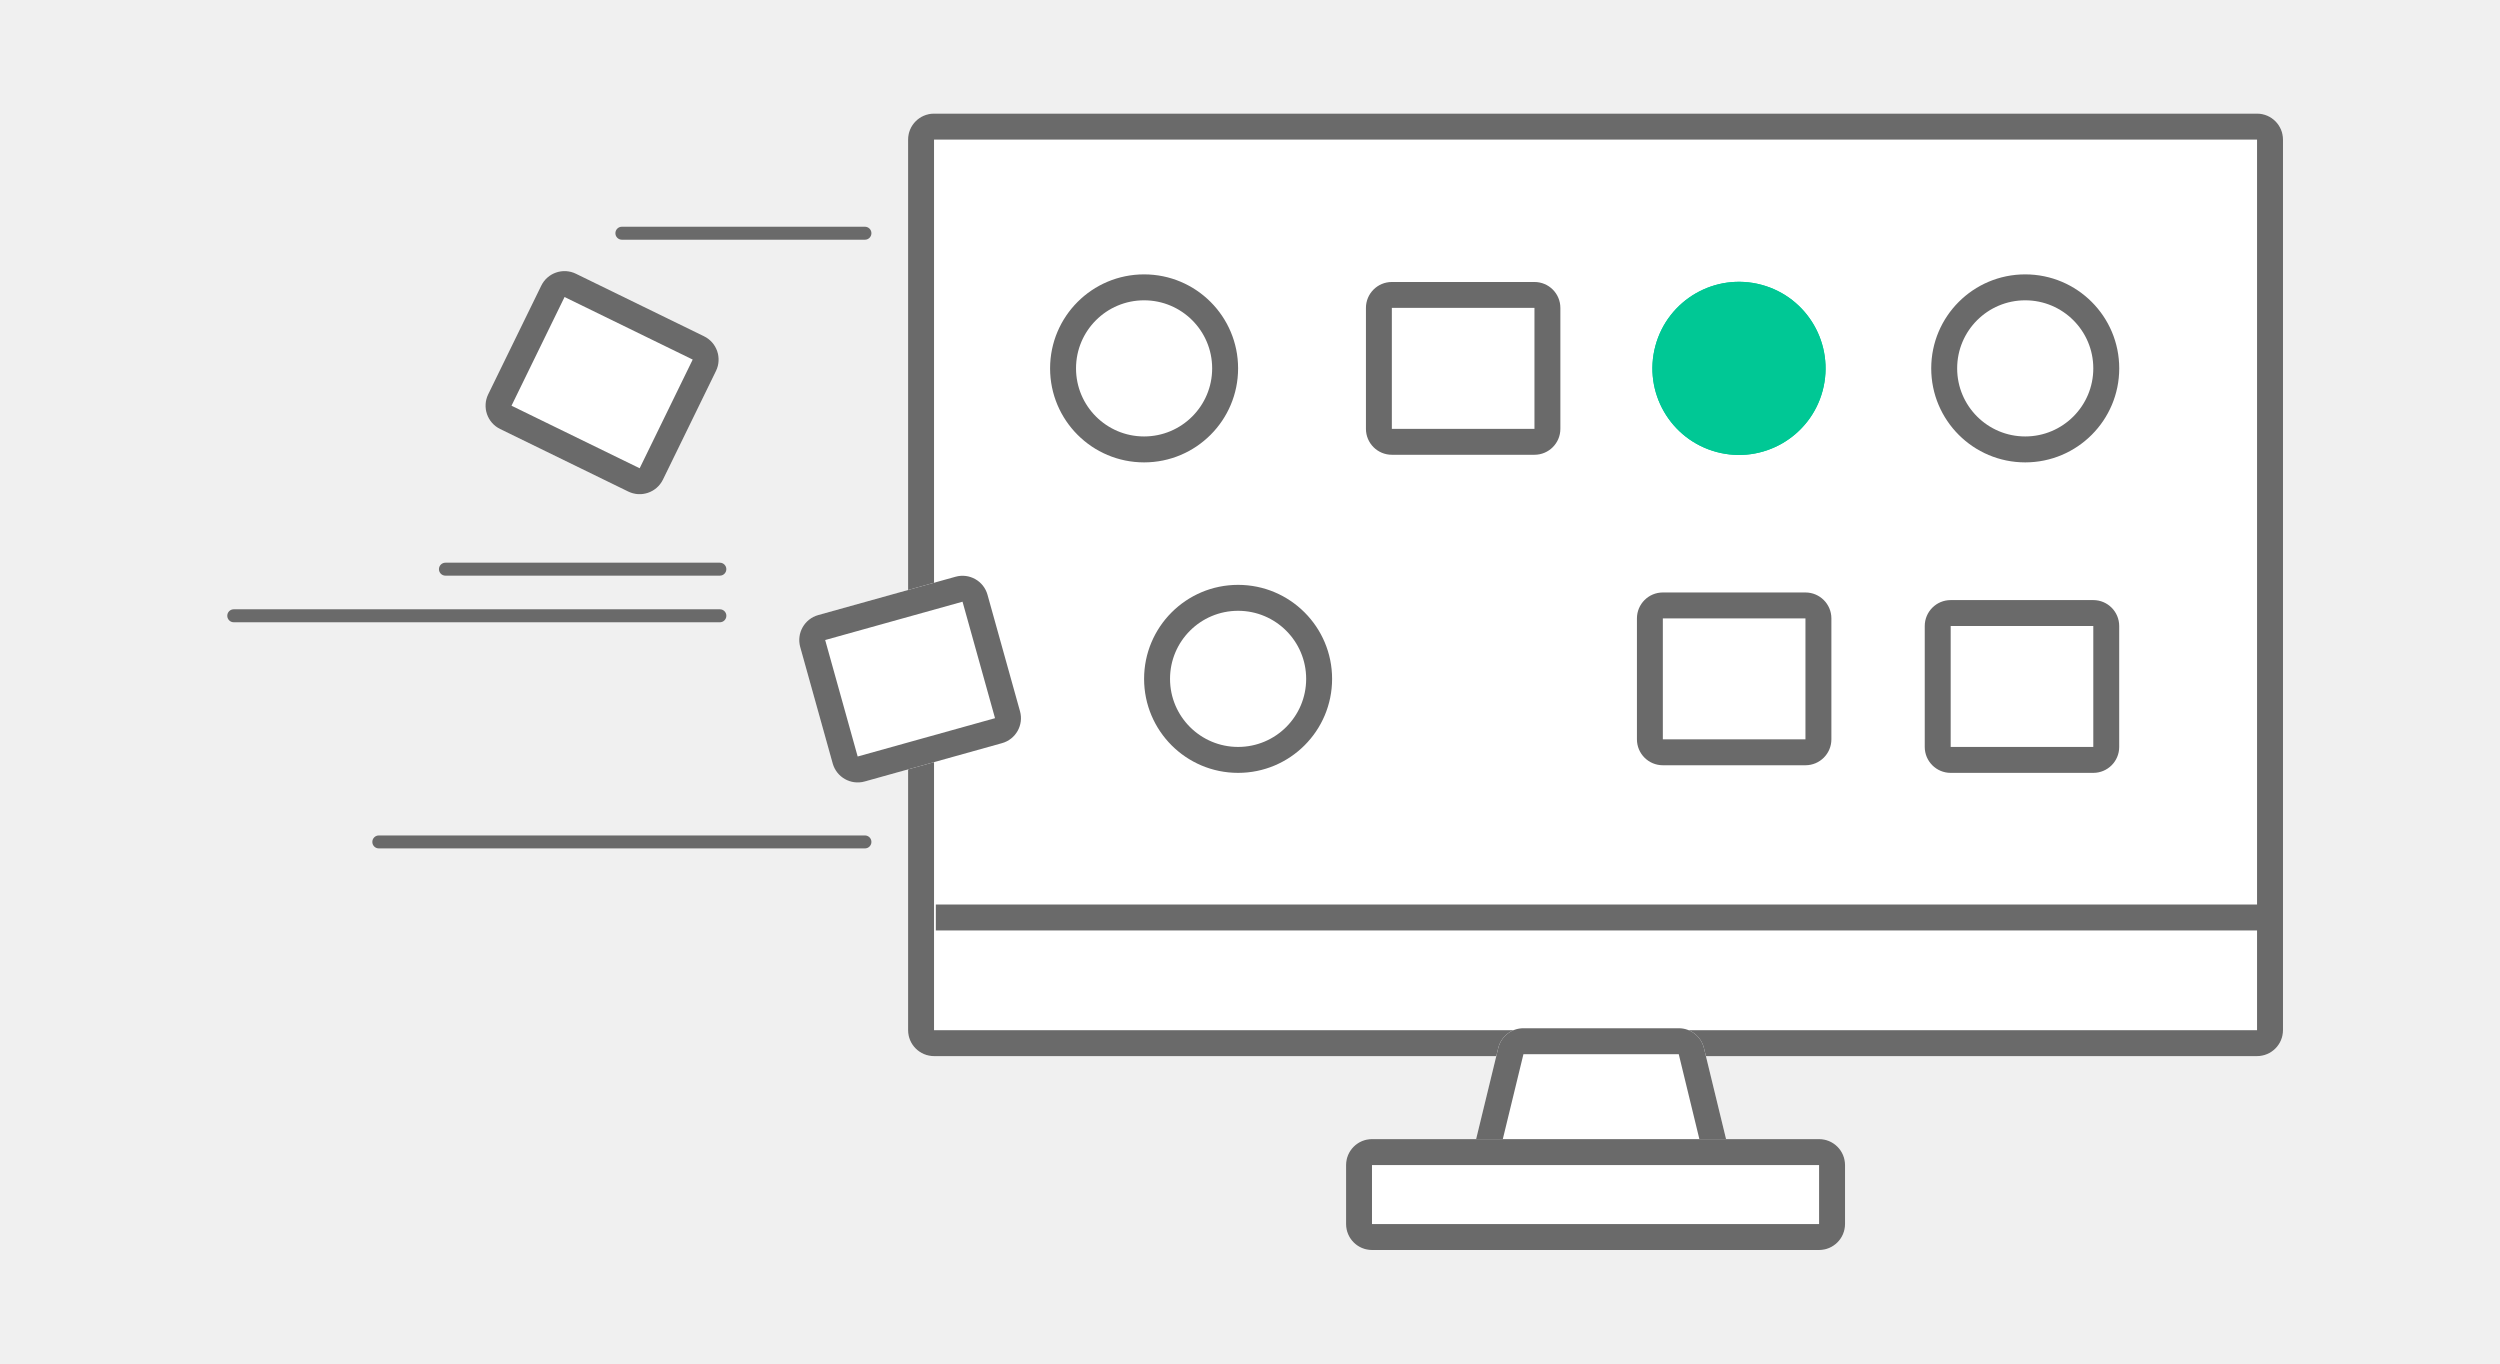
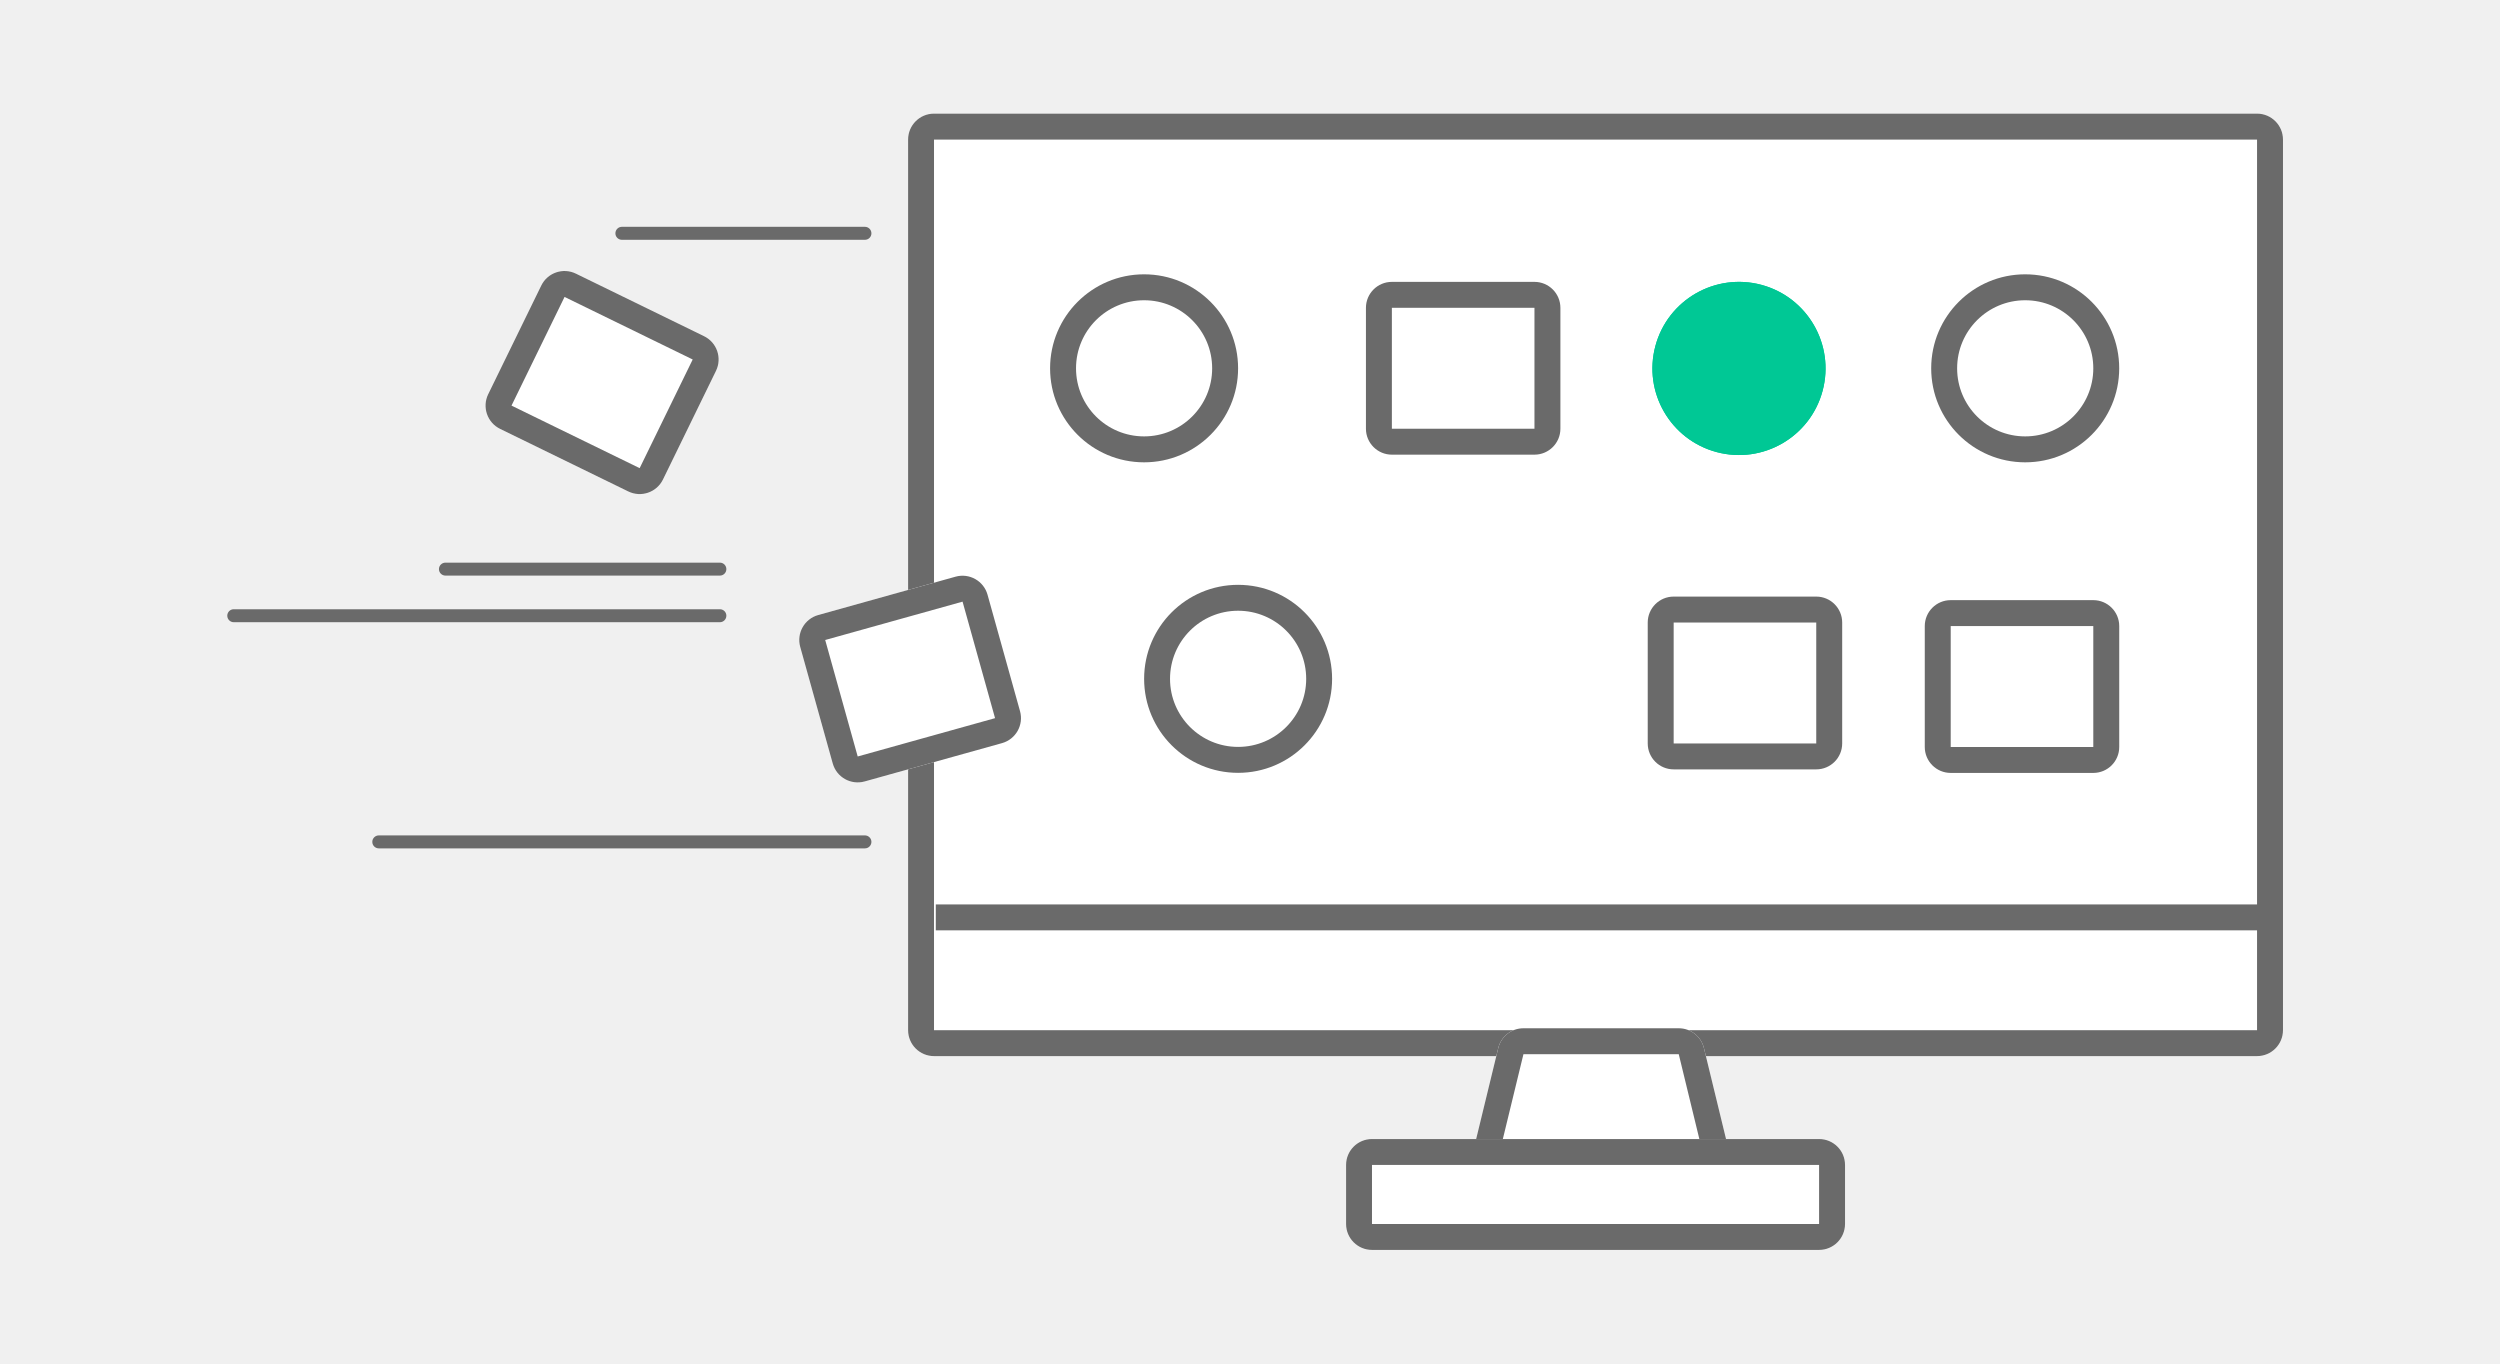
<svg xmlns="http://www.w3.org/2000/svg" width="88" height="48" viewBox="0 0 88 48" fill="none">
-   <path d="M31.965 4.913C31.965 4.409 32.374 4 32.878 4H79.448C79.952 4 80.361 4.409 80.361 4.913V36.262C80.361 36.766 79.952 37.175 79.448 37.175H32.878C32.374 37.175 31.965 36.766 31.965 36.262V4.913Z" fill="white" />
-   <path fill-rule="evenodd" clip-rule="evenodd" d="M79.448 4.913H32.878L32.878 36.262H79.448V4.913ZM32.878 4C32.374 4 31.965 4.409 31.965 4.913V36.262C31.965 36.766 32.374 37.175 32.878 37.175H79.448C79.952 37.175 80.361 36.766 80.361 36.262V4.913C80.361 4.409 79.952 4 79.448 4H32.878Z" fill="#6A6A6A" />
-   <path d="M52.738 36.892C52.838 36.482 53.204 36.194 53.625 36.194H59.092C59.513 36.194 59.879 36.482 59.979 36.892L60.768 40.14C60.907 40.715 60.472 41.268 59.881 41.268H52.836C52.245 41.268 51.809 40.715 51.949 40.14L52.738 36.892Z" fill="white" />
-   <path fill-rule="evenodd" clip-rule="evenodd" d="M59.092 37.107L53.625 37.107L52.836 40.355L59.881 40.355L59.092 37.107ZM53.625 36.194C53.204 36.194 52.838 36.482 52.738 36.892L51.949 40.14C51.809 40.715 52.245 41.268 52.836 41.268H59.881C60.472 41.268 60.907 40.715 60.768 40.14L59.979 36.892C59.879 36.482 59.513 36.194 59.092 36.194H53.625Z" fill="#6A6A6A" />
-   <path d="M47.382 41.01C47.382 40.506 47.79 40.097 48.294 40.097H64.032C64.536 40.097 64.945 40.506 64.945 41.01V43.087C64.945 43.591 64.536 44 64.032 44H48.294C47.79 44 47.382 43.591 47.382 43.087V41.01Z" fill="white" />
-   <path fill-rule="evenodd" clip-rule="evenodd" d="M64.032 41.01H48.294L48.294 43.087L64.032 43.087L64.032 41.01ZM48.294 40.097C47.79 40.097 47.382 40.506 47.382 41.01V43.087C47.382 43.591 47.79 44 48.294 44H64.032C64.536 44 64.945 43.591 64.945 43.087V41.01C64.945 40.506 64.536 40.097 64.032 40.097H48.294Z" fill="#6A6A6A" />
-   <path fill-rule="evenodd" clip-rule="evenodd" d="M79.775 32.752H32.941V31.839H79.775V32.752Z" fill="#6A6A6A" />
-   <path fill-rule="evenodd" clip-rule="evenodd" d="M8 21.675C8 21.801 8.102 21.904 8.228 21.904L25.34 21.904C25.466 21.904 25.568 21.801 25.568 21.675C25.568 21.549 25.466 21.447 25.34 21.447L8.228 21.447C8.102 21.447 8 21.549 8 21.675Z" fill="#6A6A6A" />
-   <path fill-rule="evenodd" clip-rule="evenodd" d="M30.674 8.209C30.674 8.335 30.572 8.438 30.446 8.438L21.89 8.438C21.764 8.438 21.662 8.335 21.662 8.209C21.662 8.083 21.764 7.981 21.89 7.981L30.446 7.981C30.572 7.981 30.674 8.083 30.674 8.209Z" fill="#6A6A6A" />
-   <path fill-rule="evenodd" clip-rule="evenodd" d="M30.674 29.636C30.674 29.762 30.572 29.864 30.446 29.864L13.334 29.864C13.208 29.864 13.106 29.762 13.106 29.636C13.106 29.51 13.208 29.408 13.334 29.408L30.446 29.408C30.572 29.408 30.674 29.51 30.674 29.636Z" fill="#6A6A6A" />
-   <path fill-rule="evenodd" clip-rule="evenodd" d="M15.451 20.035C15.451 20.161 15.553 20.263 15.679 20.263H25.339C25.465 20.263 25.567 20.161 25.567 20.035C25.567 19.909 25.465 19.807 25.339 19.807H15.679C15.553 19.807 15.451 19.909 15.451 20.035Z" fill="#6A6A6A" />
-   <path d="M19.052 10.055C19.273 9.602 19.819 9.414 20.272 9.635L24.783 11.837C25.236 12.058 25.424 12.605 25.203 13.058L23.336 16.883C23.115 17.336 22.568 17.524 22.115 17.303L17.604 15.101C17.151 14.88 16.963 14.333 17.184 13.88L19.052 10.055Z" fill="white" />
-   <path fill-rule="evenodd" clip-rule="evenodd" d="M24.383 12.657L19.872 10.455L18.005 14.281L22.516 16.483L24.383 12.657ZM20.272 9.635C19.819 9.414 19.273 9.602 19.052 10.055L17.184 13.88C16.963 14.333 17.151 14.88 17.604 15.101L22.115 17.303C22.568 17.524 23.115 17.336 23.336 16.883L25.203 13.058C25.424 12.605 25.236 12.058 24.783 11.837L20.272 9.635Z" fill="#6A6A6A" />
-   <path d="M28.167 22.775C28.032 22.289 28.316 21.786 28.801 21.65L33.636 20.301C34.121 20.166 34.625 20.449 34.76 20.935L35.904 25.035C36.04 25.52 35.756 26.024 35.271 26.159L30.436 27.509C29.95 27.644 29.447 27.36 29.311 26.875L28.167 22.775Z" fill="white" />
-   <path fill-rule="evenodd" clip-rule="evenodd" d="M33.881 21.18L29.046 22.529L30.19 26.629L35.025 25.28L33.881 21.18ZM28.801 21.65C28.316 21.786 28.032 22.289 28.167 22.775L29.311 26.875C29.447 27.36 29.95 27.644 30.436 27.509L35.271 26.159C35.756 26.024 36.04 25.52 35.904 25.035L34.76 20.935C34.625 20.449 34.121 20.166 33.636 20.301L28.801 21.65Z" fill="#6A6A6A" />
-   <path d="M48.081 10.838C48.081 10.334 48.489 9.926 48.993 9.926H54.013C54.517 9.926 54.925 10.334 54.925 10.838V15.095C54.925 15.599 54.517 16.008 54.013 16.008H48.993C48.489 16.008 48.081 15.599 48.081 15.095V10.838Z" fill="white" />
-   <path fill-rule="evenodd" clip-rule="evenodd" d="M54.013 10.838H48.993L48.993 15.095H54.013V10.838ZM48.993 9.926C48.489 9.926 48.081 10.334 48.081 10.838V15.095C48.081 15.599 48.489 16.008 48.993 16.008H54.013C54.517 16.008 54.925 15.599 54.925 15.095V10.838C54.925 10.334 54.517 9.926 54.013 9.926H48.993Z" fill="#6A6A6A" />
-   <path d="M57.62 21.768C57.62 21.264 58.028 20.855 58.532 20.855H63.552C64.056 20.855 64.465 21.264 64.465 21.768V26.024C64.465 26.529 64.056 26.937 63.552 26.937H58.532C58.028 26.937 57.62 26.529 57.62 26.024V21.768Z" fill="white" />
-   <path fill-rule="evenodd" clip-rule="evenodd" d="M63.552 21.768H58.532L58.532 26.024H63.552V21.768ZM58.532 20.855C58.028 20.855 57.62 21.264 57.62 21.768V26.024C57.62 26.529 58.028 26.937 58.532 26.937H63.552C64.056 26.937 64.465 26.529 64.465 26.024V21.768C64.465 21.264 64.056 20.855 63.552 20.855H58.532Z" fill="#6A6A6A" />
-   <path d="M67.751 26.292C67.751 26.797 68.16 27.205 68.664 27.205H73.684C74.188 27.205 74.596 26.797 74.596 26.292V22.036C74.596 21.532 74.188 21.123 73.684 21.123H68.664C68.16 21.123 67.751 21.532 67.751 22.036V26.292Z" fill="white" />
-   <path fill-rule="evenodd" clip-rule="evenodd" d="M73.684 26.292H68.664L68.664 22.036H73.684V26.292ZM68.664 27.205C68.16 27.205 67.751 26.797 67.751 26.292V22.036C67.751 21.532 68.16 21.123 68.664 21.123H73.684C74.188 21.123 74.596 21.532 74.596 22.036V26.292C74.596 26.797 74.188 27.205 73.684 27.205H68.664Z" fill="#6A6A6A" />
-   <path d="M43.581 12.967C43.581 14.794 42.099 16.276 40.272 16.276C38.444 16.276 36.963 14.794 36.963 12.967C36.963 11.139 38.444 9.658 40.272 9.658C42.099 9.658 43.581 11.139 43.581 12.967Z" fill="white" />
-   <path fill-rule="evenodd" clip-rule="evenodd" d="M40.272 15.363C41.595 15.363 42.668 14.29 42.668 12.967C42.668 11.643 41.595 10.571 40.272 10.571C38.948 10.571 37.876 11.643 37.876 12.967C37.876 14.29 38.948 15.363 40.272 15.363ZM40.272 16.276C42.099 16.276 43.581 14.794 43.581 12.967C43.581 11.139 42.099 9.658 40.272 9.658C38.444 9.658 36.963 11.139 36.963 12.967C36.963 14.794 38.444 16.276 40.272 16.276Z" fill="#6A6A6A" />
-   <path d="M46.89 23.896C46.89 25.724 45.408 27.205 43.581 27.205C41.753 27.205 40.272 25.724 40.272 23.896C40.272 22.069 41.753 20.587 43.581 20.587C45.408 20.587 46.89 22.069 46.89 23.896Z" fill="white" />
-   <path fill-rule="evenodd" clip-rule="evenodd" d="M43.581 26.292C44.904 26.292 45.977 25.22 45.977 23.896C45.977 22.573 44.904 21.5 43.581 21.5C42.258 21.5 41.185 22.573 41.185 23.896C41.185 25.22 42.258 26.292 43.581 26.292ZM43.581 27.205C45.408 27.205 46.89 25.724 46.89 23.896C46.89 22.069 45.408 20.587 43.581 20.587C41.753 20.587 40.272 22.069 40.272 23.896C40.272 25.724 41.753 27.205 43.581 27.205Z" fill="#6A6A6A" />
-   <path d="M74.597 12.967C74.597 14.794 73.115 16.276 71.288 16.276C69.46 16.276 67.979 14.794 67.979 12.967C67.979 11.139 69.46 9.658 71.288 9.658C73.115 9.658 74.597 11.139 74.597 12.967Z" fill="white" />
-   <path fill-rule="evenodd" clip-rule="evenodd" d="M71.288 15.363C72.611 15.363 73.684 14.29 73.684 12.967C73.684 11.643 72.611 10.571 71.288 10.571C69.965 10.571 68.892 11.643 68.892 12.967C68.892 14.29 69.965 15.363 71.288 15.363ZM71.288 16.276C73.115 16.276 74.597 14.794 74.597 12.967C74.597 11.139 73.115 9.658 71.288 9.658C69.46 9.658 67.979 11.139 67.979 12.967C67.979 14.794 69.46 16.276 71.288 16.276Z" fill="#6A6A6A" />
-   <path d="M64.156 13.756C63.72 15.381 62.049 16.346 60.424 15.91C58.798 15.475 57.833 13.804 58.269 12.178C58.705 10.553 60.375 9.588 62.001 10.024C63.627 10.459 64.591 12.13 64.156 13.756Z" fill="#00C895" />
-   <path fill-rule="evenodd" clip-rule="evenodd" d="M60.66 15.029C61.799 15.334 62.969 14.658 63.274 13.519C63.579 12.381 62.904 11.21 61.765 10.905C60.626 10.6 59.456 11.276 59.151 12.414C58.845 13.553 59.521 14.724 60.66 15.029ZM60.424 15.91C62.049 16.346 63.72 15.381 64.156 13.756C64.591 12.13 63.627 10.459 62.001 10.024C60.375 9.588 58.705 10.553 58.269 12.178C57.833 13.804 58.798 15.475 60.424 15.91Z" fill="#00C895" />
+   <path d="M31.965 4.913C31.965 4.409 32.373 4 32.877 4H79.448C79.952 4 80.361 4.409 80.361 4.913V36.262C80.361 36.766 79.952 37.175 79.448 37.175H32.877C32.373 37.175 31.965 36.766 31.965 36.262V4.913Z" fill="white" />
+   <path fill-rule="evenodd" clip-rule="evenodd" d="M79.448 4.913H32.877V36.262H79.448V4.913ZM32.877 4C32.373 4 31.965 4.409 31.965 4.913V36.262C31.965 36.766 32.373 37.175 32.877 37.175H79.448C79.952 37.175 80.361 36.766 80.361 36.262V4.913C80.361 4.409 79.952 4 79.448 4H32.877Z" fill="#6A6A6A" />
+   <path d="M52.738 36.893C52.838 36.483 53.204 36.195 53.625 36.195H59.092C59.513 36.195 59.879 36.483 59.979 36.893L60.768 40.141C60.907 40.715 60.472 41.269 59.881 41.269H52.836C52.245 41.269 51.809 40.715 51.949 40.141L52.738 36.893Z" fill="white" />
+   <path fill-rule="evenodd" clip-rule="evenodd" d="M59.092 37.108H53.625L52.836 40.356H59.881L59.092 37.108ZM53.625 36.195C53.204 36.195 52.838 36.483 52.738 36.893L51.949 40.141C51.809 40.715 52.245 41.269 52.836 41.269H59.881C60.472 41.269 60.907 40.715 60.768 40.141L59.979 36.893C59.879 36.483 59.513 36.195 59.092 36.195H53.625Z" fill="#6A6A6A" />
+   <path d="M47.382 41.006C47.382 40.502 47.79 40.094 48.294 40.094H64.032C64.536 40.094 64.945 40.502 64.945 41.006V43.084C64.945 43.588 64.536 43.997 64.032 43.997H48.294C47.79 43.997 47.382 43.588 47.382 43.084V41.006Z" fill="white" />
+   <path fill-rule="evenodd" clip-rule="evenodd" d="M64.032 41.006H48.294V43.084H64.032V41.006ZM48.294 40.094C47.79 40.094 47.382 40.502 47.382 41.006V43.084C47.382 43.588 47.79 43.997 48.294 43.997H64.032C64.536 43.997 64.945 43.588 64.945 43.084V41.006C64.945 40.502 64.536 40.094 64.032 40.094H48.294Z" fill="#6A6A6A" />
+   <path fill-rule="evenodd" clip-rule="evenodd" d="M79.775 32.748H32.94V31.836H79.775V32.748Z" fill="#6A6A6A" />
+   <path fill-rule="evenodd" clip-rule="evenodd" d="M8 21.673C8 21.799 8.102 21.902 8.228 21.902H25.34C25.466 21.902 25.568 21.799 25.568 21.673C25.568 21.547 25.466 21.445 25.34 21.445H8.228C8.102 21.445 8 21.547 8 21.673Z" fill="#6A6A6A" />
+   <path fill-rule="evenodd" clip-rule="evenodd" d="M30.674 8.213C30.674 8.339 30.572 8.441 30.446 8.441H21.89C21.764 8.441 21.662 8.339 21.662 8.213C21.662 8.087 21.764 7.984 21.89 7.984H30.446C30.572 7.984 30.674 8.087 30.674 8.213Z" fill="#6A6A6A" />
+   <path fill-rule="evenodd" clip-rule="evenodd" d="M30.674 29.634C30.674 29.761 30.571 29.863 30.445 29.863H13.334C13.208 29.863 13.105 29.761 13.105 29.634C13.105 29.509 13.208 29.406 13.334 29.406H30.445C30.571 29.406 30.674 29.509 30.674 29.634Z" fill="#6A6A6A" />
+   <path fill-rule="evenodd" clip-rule="evenodd" d="M15.451 20.033C15.451 20.159 15.553 20.261 15.679 20.261H25.34C25.466 20.261 25.568 20.159 25.568 20.033C25.568 19.907 25.466 19.805 25.34 19.805H15.679C15.553 19.805 15.451 19.907 15.451 20.033Z" fill="#6A6A6A" />
+   <path d="M19.052 10.052C19.273 9.599 19.819 9.411 20.272 9.632L24.783 11.834C25.236 12.055 25.424 12.601 25.203 13.054L23.336 16.88C23.115 17.333 22.568 17.52 22.115 17.299L17.604 15.097C17.151 14.876 16.963 14.33 17.184 13.877L19.052 10.052Z" fill="white" />
+   <path fill-rule="evenodd" clip-rule="evenodd" d="M24.383 12.654L19.872 10.452L18.005 14.277L22.516 16.479L24.383 12.654ZM20.272 9.632C19.819 9.411 19.273 9.599 19.052 10.052L17.184 13.877C16.963 14.33 17.151 14.876 17.604 15.097L22.115 17.299C22.568 17.52 23.115 17.333 23.336 16.88L25.203 13.054C25.424 12.601 25.236 12.055 24.783 11.834L20.272 9.632Z" fill="#6A6A6A" />
+   <path d="M28.168 22.773C28.032 22.288 28.316 21.784 28.801 21.649L33.636 20.299C34.122 20.164 34.625 20.448 34.761 20.933L35.905 25.033C36.04 25.519 35.757 26.022 35.271 26.158L30.436 27.507C29.951 27.642 29.447 27.359 29.312 26.873L28.168 22.773Z" fill="white" />
+   <path fill-rule="evenodd" clip-rule="evenodd" d="M33.882 21.178L29.047 22.528L30.191 26.628L35.026 25.279L33.882 21.178ZM28.801 21.649C28.316 21.784 28.032 22.288 28.168 22.773L29.312 26.873C29.447 27.359 29.951 27.642 30.436 27.507L35.271 26.158C35.757 26.022 36.04 25.519 35.905 25.033L34.761 20.933C34.625 20.448 34.122 20.164 33.636 20.299L28.801 21.649Z" fill="#6A6A6A" />
+   <path d="M48.081 10.835C48.081 10.331 48.49 9.922 48.994 9.922H54.013C54.517 9.922 54.926 10.331 54.926 10.835V15.091C54.926 15.595 54.517 16.004 54.013 16.004H48.994C48.49 16.004 48.081 15.595 48.081 15.091V10.835Z" fill="white" />
+   <path fill-rule="evenodd" clip-rule="evenodd" d="M54.013 10.835H48.994V15.091H54.013V10.835ZM48.994 9.922C48.49 9.922 48.081 10.331 48.081 10.835V15.091C48.081 15.595 48.49 16.004 48.994 16.004H54.013C54.517 16.004 54.926 15.595 54.926 15.091V10.835C54.926 10.331 54.517 9.922 54.013 9.922H48.994Z" fill="#6A6A6A" />
+   <path d="M57.619 21.764C57.619 21.26 58.028 20.852 58.532 20.852H63.551C64.055 20.852 64.464 21.26 64.464 21.764V26.021C64.464 26.525 64.055 26.934 63.551 26.934H58.532C58.028 26.934 57.619 26.525 57.619 26.021V21.764Z" fill="white" />
+   <path fill-rule="evenodd" clip-rule="evenodd" d="M63.932 21.913H58.913V26.169H63.932V21.913ZM58.913 21C58.409 21 58 21.409 58 21.913V26.169C58 26.674 58.409 27.082 58.913 27.082H63.932C64.436 27.082 64.845 26.674 64.845 26.169V21.913C64.845 21.409 64.436 21 63.932 21H58.913Z" fill="#6A6A6A" />
+   <path d="M67.752 26.294C67.752 26.799 68.161 27.207 68.665 27.207H73.684C74.188 27.207 74.597 26.799 74.597 26.294V22.038C74.597 21.534 74.188 21.125 73.684 21.125H68.665C68.161 21.125 67.752 21.534 67.752 22.038V26.294Z" fill="white" />
+   <path fill-rule="evenodd" clip-rule="evenodd" d="M73.684 26.294H68.665V22.038H73.684V26.294ZM68.665 27.207C68.161 27.207 67.752 26.799 67.752 26.294V22.038C67.752 21.534 68.161 21.125 68.665 21.125H73.684C74.188 21.125 74.597 21.534 74.597 22.038V26.294C74.597 26.799 74.188 27.207 73.684 27.207H68.665Z" fill="#6A6A6A" />
+   <path d="M43.581 12.965C43.581 14.793 42.099 16.274 40.272 16.274C38.444 16.274 36.963 14.793 36.963 12.965C36.963 11.138 38.444 9.656 40.272 9.656C42.099 9.656 43.581 11.138 43.581 12.965Z" fill="white" />
+   <path fill-rule="evenodd" clip-rule="evenodd" d="M40.272 15.361C41.595 15.361 42.668 14.289 42.668 12.965C42.668 11.642 41.595 10.569 40.272 10.569C38.948 10.569 37.876 11.642 37.876 12.965C37.876 14.289 38.948 15.361 40.272 15.361ZM40.272 16.274C42.099 16.274 43.581 14.793 43.581 12.965C43.581 11.138 42.099 9.656 40.272 9.656C38.444 9.656 36.963 11.138 36.963 12.965C36.963 14.793 38.444 16.274 40.272 16.274Z" fill="#6A6A6A" />
+   <path d="M46.89 23.895C46.89 25.722 45.409 27.204 43.581 27.204C41.754 27.204 40.273 25.722 40.273 23.895C40.273 22.067 41.754 20.586 43.581 20.586C45.409 20.586 46.89 22.067 46.89 23.895Z" fill="white" />
+   <path fill-rule="evenodd" clip-rule="evenodd" d="M43.581 26.291C44.905 26.291 45.978 25.218 45.978 23.895C45.978 22.571 44.905 21.498 43.581 21.498C42.258 21.498 41.185 22.571 41.185 23.895C41.185 25.218 42.258 26.291 43.581 26.291ZM43.581 27.204C45.409 27.204 46.89 25.722 46.89 23.895C46.89 22.067 45.409 20.586 43.581 20.586C41.754 20.586 40.273 22.067 40.273 23.895C40.273 25.722 41.754 27.204 43.581 27.204Z" fill="#6A6A6A" />
+   <path d="M74.596 12.965C74.596 14.793 73.115 16.274 71.287 16.274C69.46 16.274 67.978 14.793 67.978 12.965C67.978 11.138 69.46 9.656 71.287 9.656C73.115 9.656 74.596 11.138 74.596 12.965Z" fill="white" />
+   <path fill-rule="evenodd" clip-rule="evenodd" d="M71.287 15.361C72.611 15.361 73.684 14.289 73.684 12.965C73.684 11.642 72.611 10.569 71.287 10.569C69.964 10.569 68.891 11.642 68.891 12.965C68.891 14.289 69.964 15.361 71.287 15.361ZM71.287 16.274C73.115 16.274 74.596 14.793 74.596 12.965C74.596 11.138 73.115 9.656 71.287 9.656C69.46 9.656 67.978 11.138 67.978 12.965C67.978 14.793 69.46 16.274 71.287 16.274Z" fill="#6A6A6A" />
+   <path d="M64.155 13.758C63.72 15.384 62.049 16.349 60.423 15.913C58.798 15.478 57.833 13.807 58.269 12.181C58.704 10.556 60.375 9.591 62.001 10.026C63.626 10.462 64.591 12.133 64.155 13.758Z" fill="#00C895" />
+   <path fill-rule="evenodd" clip-rule="evenodd" d="M60.66 15.032C61.798 15.337 62.969 14.661 63.274 13.522C63.579 12.384 62.903 11.213 61.764 10.908C60.626 10.603 59.455 11.279 59.15 12.417C58.845 13.556 59.521 14.726 60.66 15.032ZM60.423 15.913C62.049 16.349 63.72 15.384 64.155 13.758C64.591 12.133 63.626 10.462 62.001 10.026C60.375 9.591 58.704 10.556 58.269 12.181C57.833 13.807 58.798 15.478 60.423 15.913Z" fill="#00C895" />
</svg>
